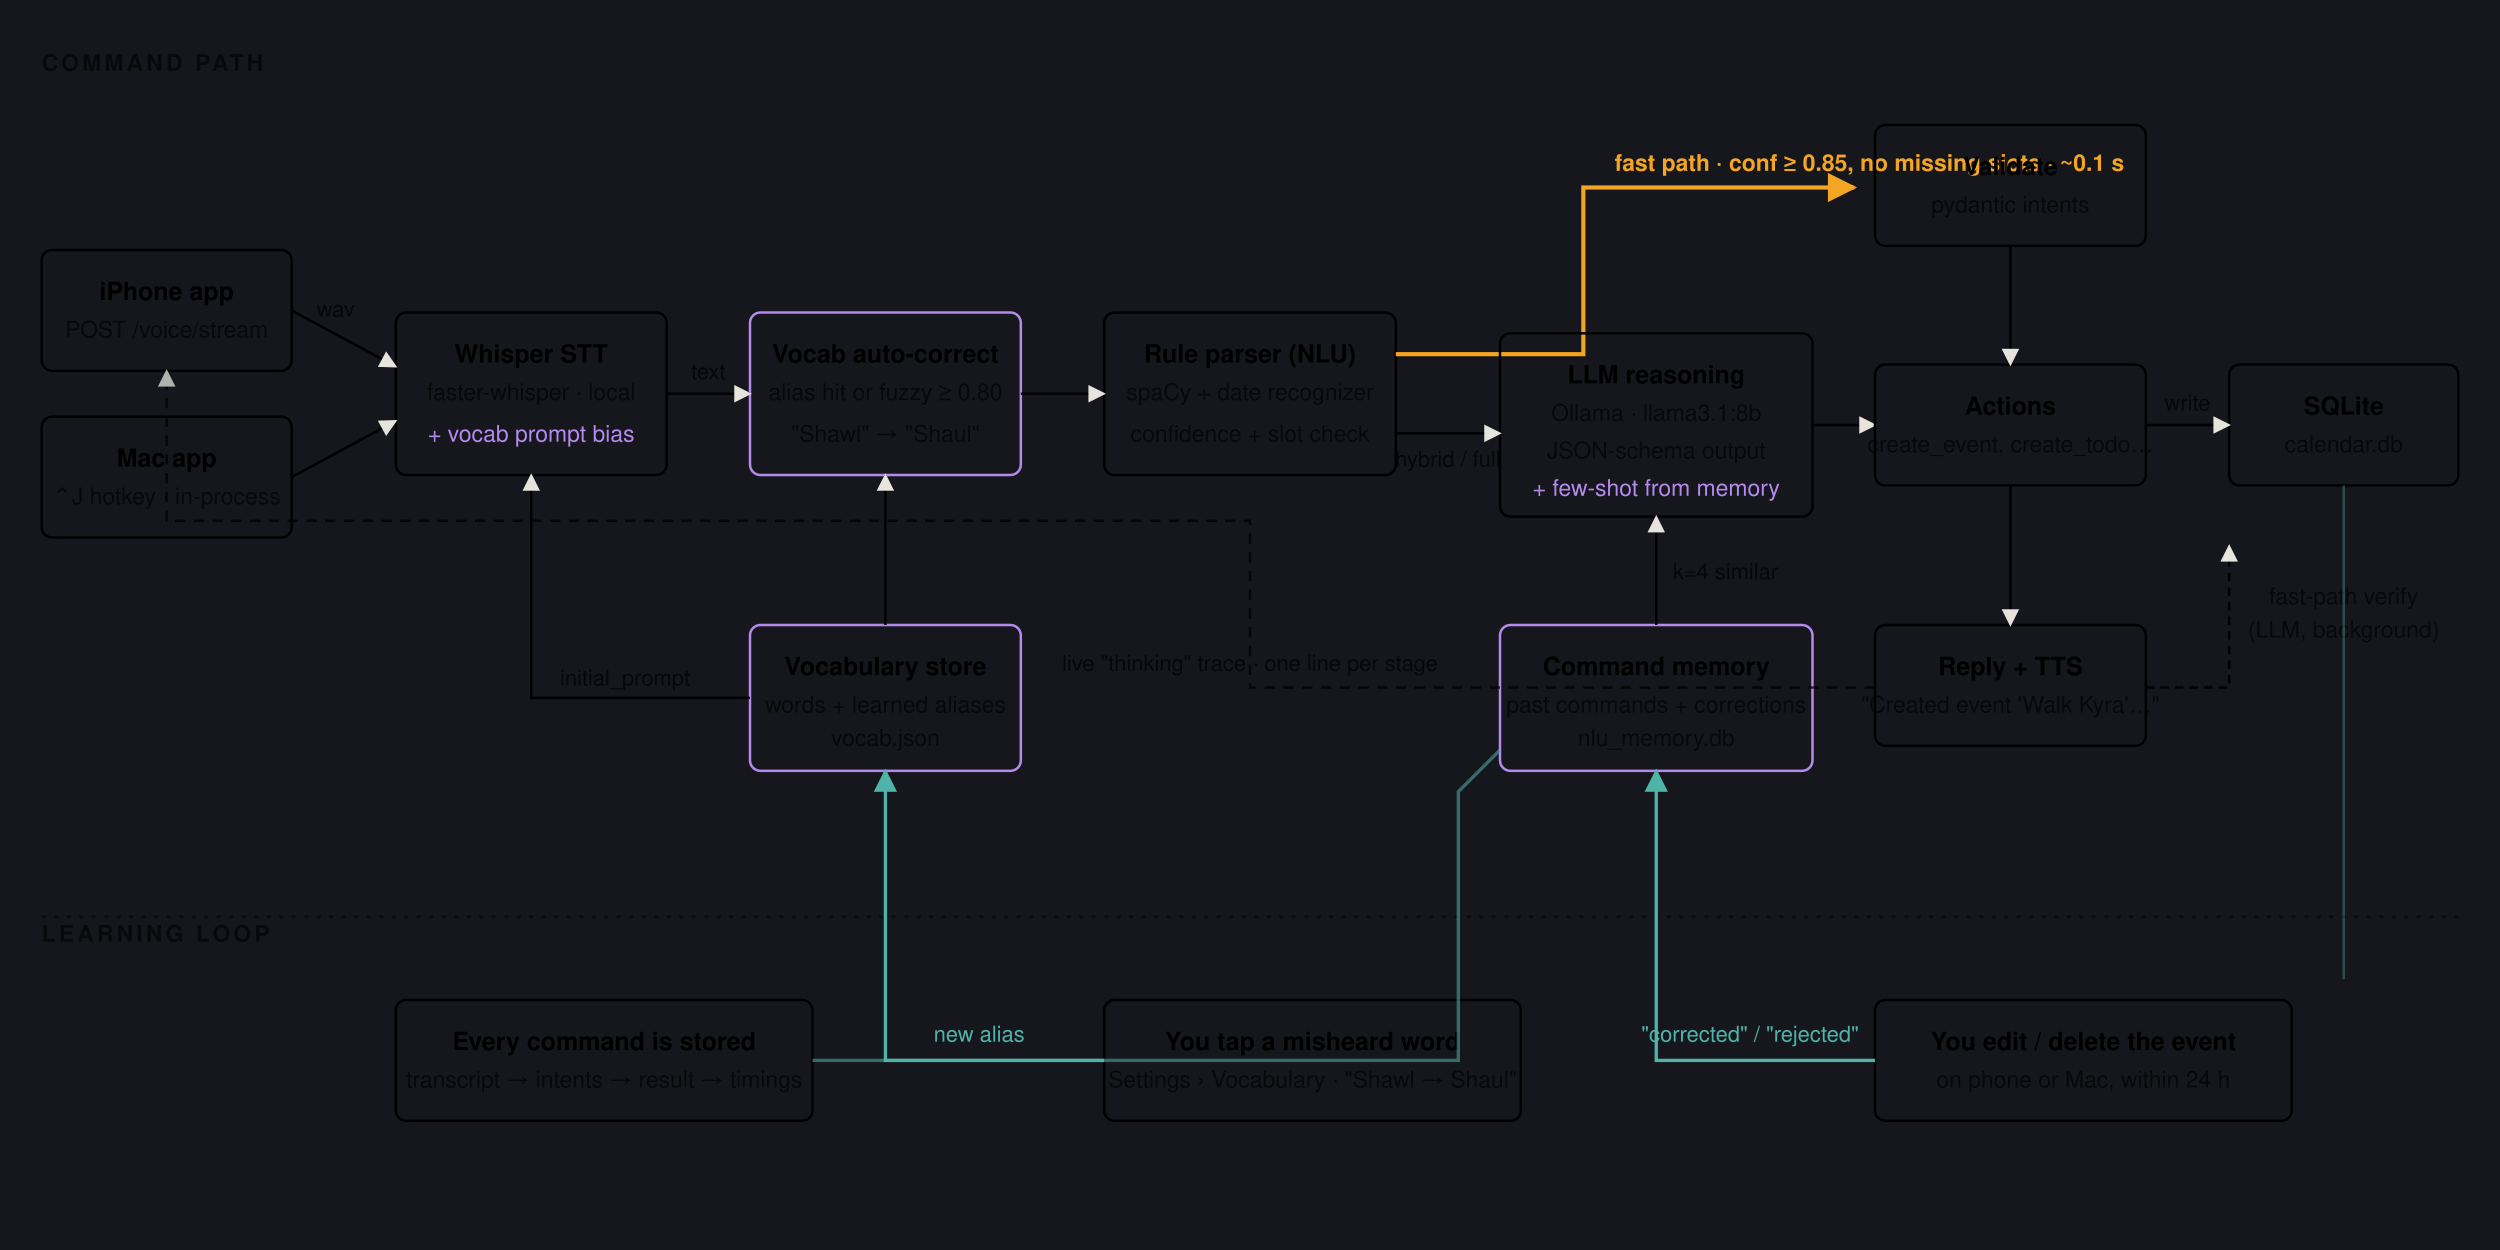
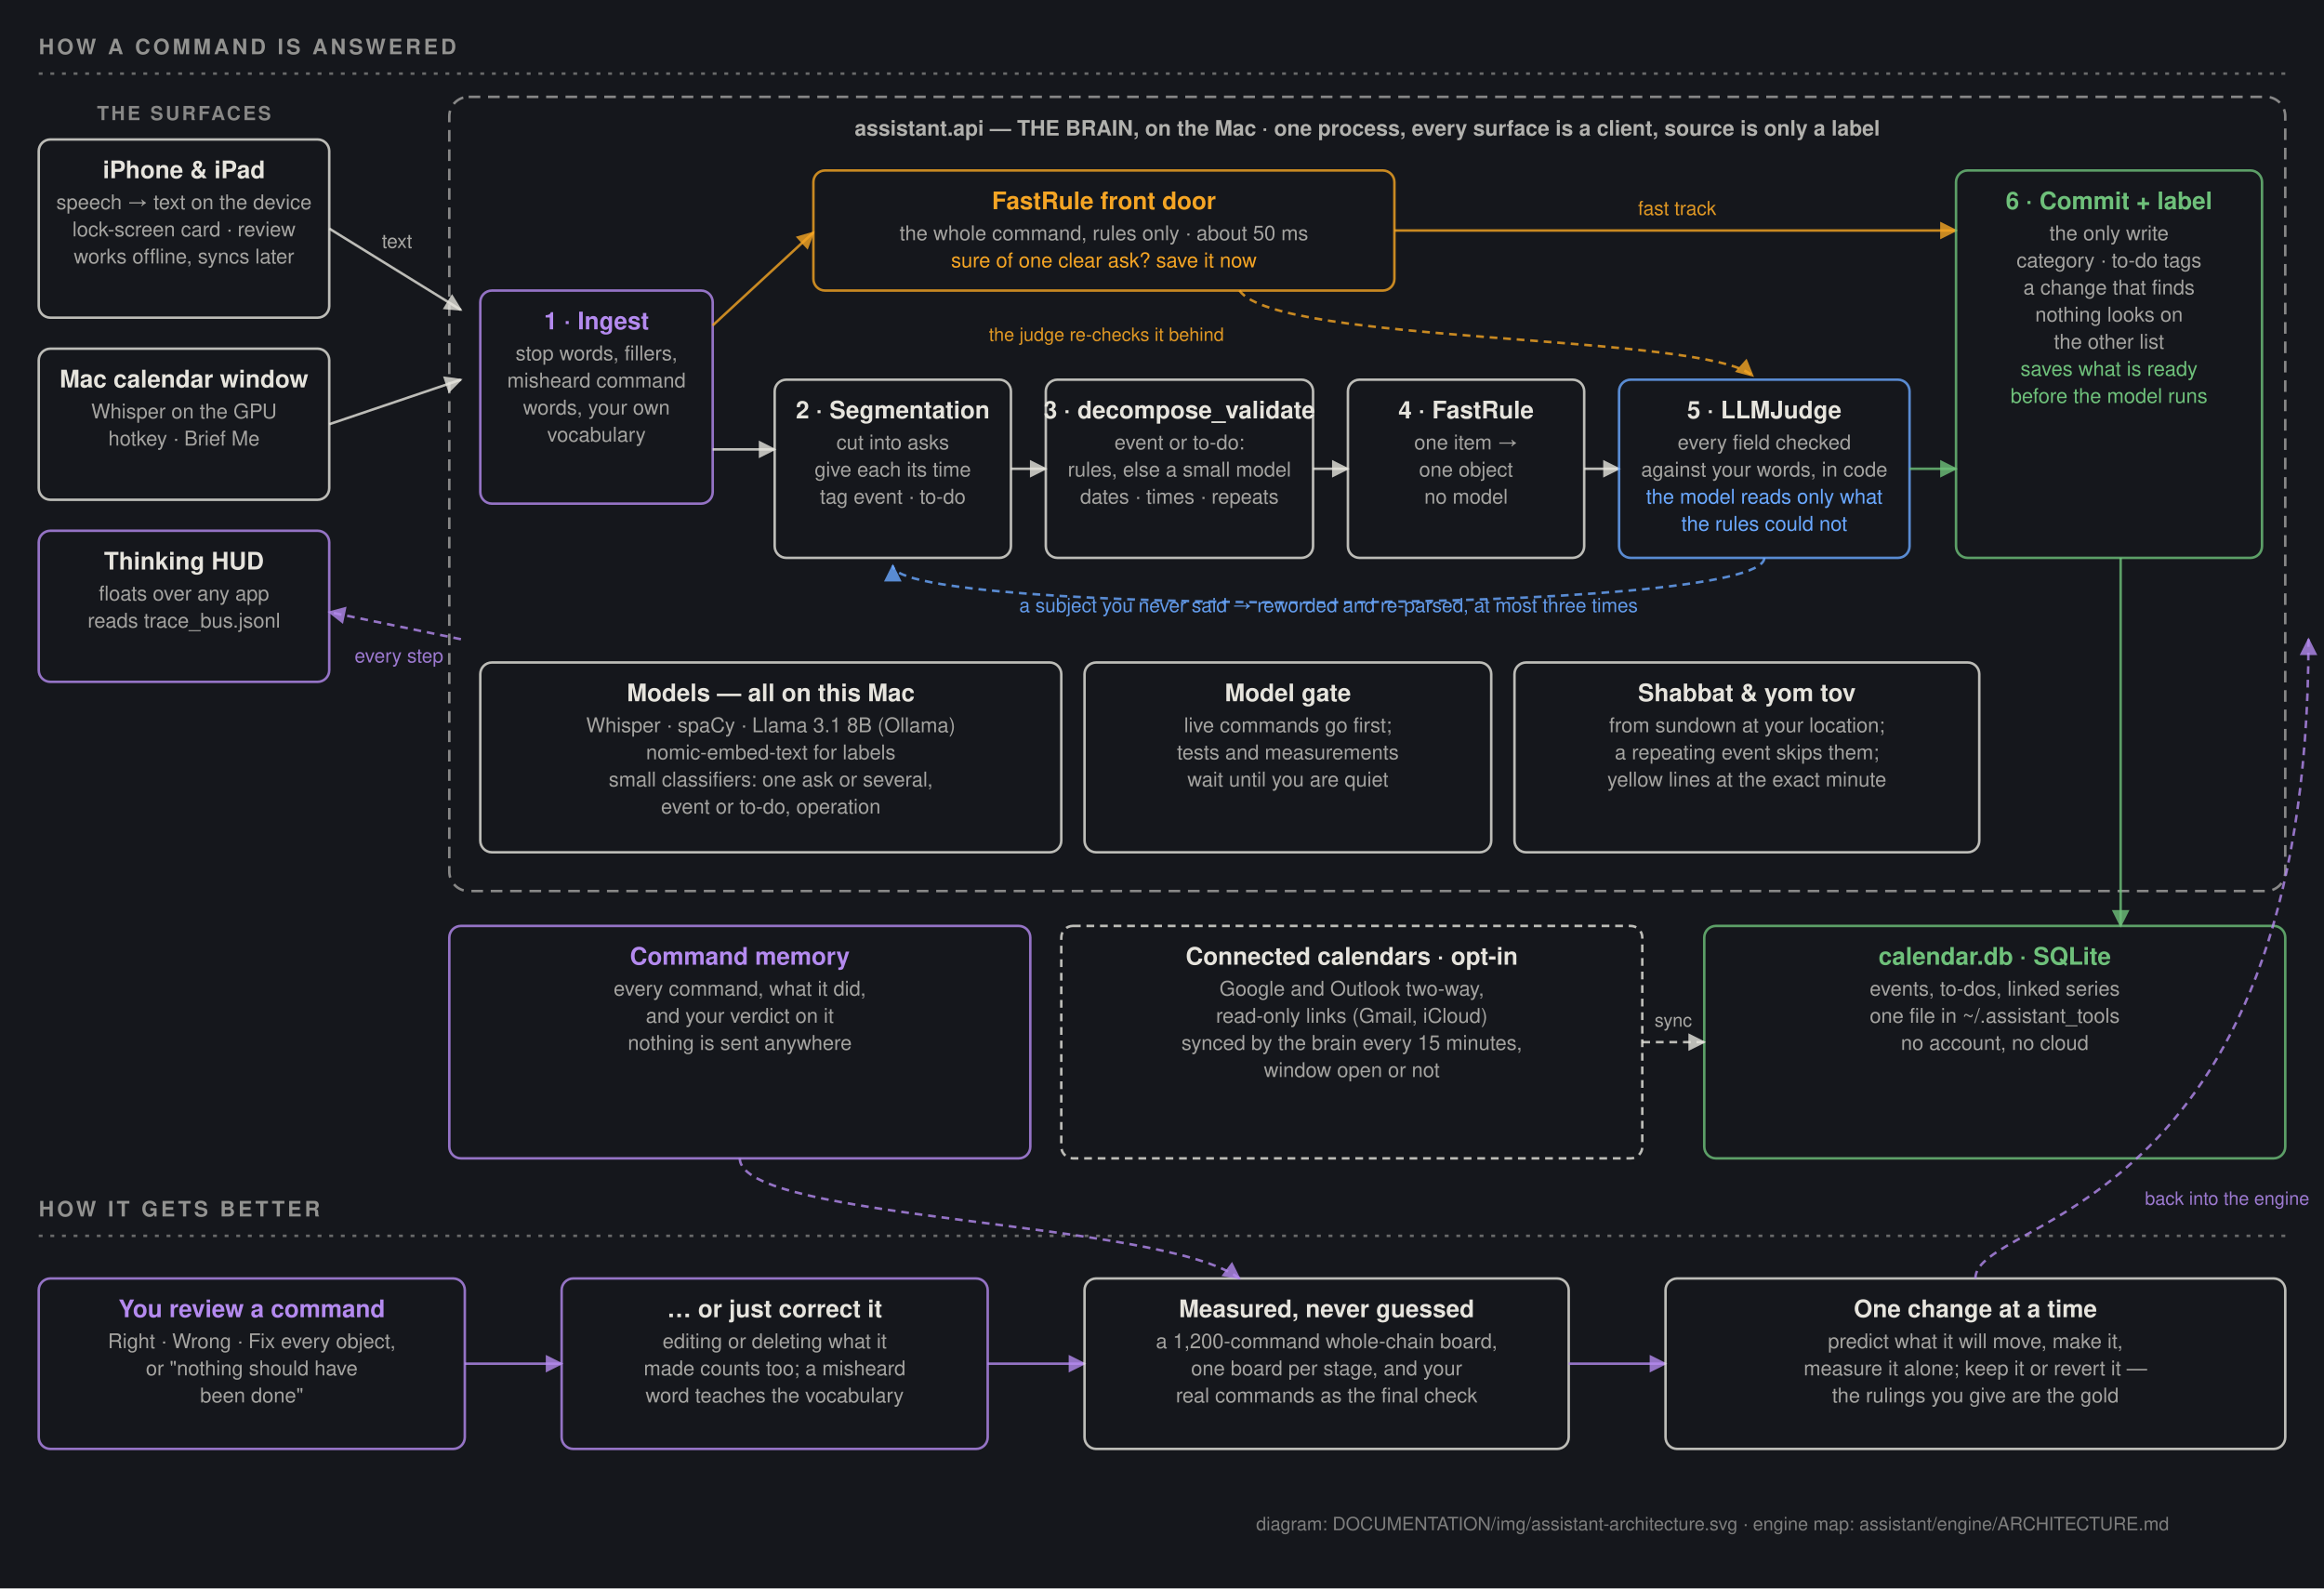
- <svg xmlns="http://www.w3.org/2000/svg" viewBox="0 0 1200 600" style="color:#e6e4dd;background:#15171c;font-family:IBM Plex Sans,Helvetica,Arial,sans-serif" role="img" aria-label="Flow of a voice command: phone or Mac audio goes to Whisper, is corrected by the personal vocabulary, tried by the rule parser, escalated to the local LLM with retrieved history when needed, validated, executed as actions against SQLite, and answered by TTS. Edits and word fixes feed back into memory and vocabulary.">
+ <svg xmlns="http://www.w3.org/2000/svg" viewBox="0 0 1200 820" style="color:#e6e4dd;background:#15171c;font-family:IBM Plex Sans,Helvetica,Arial,sans-serif" role="img" aria-label="How MACalendar answers a command. The iPhone and iPad turn speech into text on the device and the Mac uses Whisper; both send text to one brain on the Mac, the API server. Ingest repairs the words. A rules-only front door saves a clear single ask at once, and the judge re-checks it behind. Everything else goes down the deep track: segmentation cuts it into asks, decompose-validate settles event or to-do and resolves dates, times and repeats, FastRule builds one object per item with no model, and the judge checks every field against your words in code, using the language model only to read what the rules could not, and rewording a failed ask at most three times. Commit is the only write: it labels, looks on the other list when a change finds nothing, and saves what is ready before the model runs. All models run on the Mac behind a gate that serves live commands first; Shabbat and yom tov are computed from sundown at your location. Data lives in one SQLite file and a command memory; Google and Outlook calendars are an opt-in two-way sync. Below, how it improves: your reviews and corrections become gold, every change is measured alone on boards and your real commands, and kept or reverted.">
  <defs>
    <marker id="ar" viewBox="0 0 10 10" refX="9" refY="5" markerWidth="7" markerHeight="7" orient="auto-start-reverse">
-       <path d="M0 0 L10 5 L0 10 z" fill="currentColor" />
-     </marker>
-     <marker id="ar-acc" viewBox="0 0 10 10" refX="9" refY="5" markerWidth="7" markerHeight="7" orient="auto-start-reverse">
-       <path d="M0 0 L10 5 L0 10 z" fill="#f5a524" />
-     </marker>
-     <marker id="ar-learn" viewBox="0 0 10 10" refX="9" refY="5" markerWidth="7" markerHeight="7" orient="auto-start-reverse">
-       <path d="M0 0 L10 5 L0 10 z" fill="#4fb3a9" />
+       <path d="M 0 0 L 10 5 L 0 10 z" fill="context-stroke" />
    </marker>
  </defs>
-   <rect width="1200" height="600" fill="#15171c" />
-   <g fill="none" stroke="currentColor" stroke-width="1.2" font-size="12" color="currentColor">
-     <text x="20" y="34" fill="currentColor" font-size="11" letter-spacing="1.5" font-weight="600" stroke="none" opacity=".6">COMMAND PATH</text>
-     <text x="20" y="452" fill="currentColor" font-size="11" letter-spacing="1.5" font-weight="600" stroke="none" opacity=".6">LEARNING LOOP</text>
-     <line x1="20" y1="440" x2="1180" y2="440" stroke-dasharray="2 4" opacity=".5" />
-     <rect x="20" y="120" width="120" height="58" rx="5" />
-     <text x="80" y="144" text-anchor="middle" fill="currentColor" stroke="none" font-weight="600">iPhone app</text>
-     <text x="80" y="162" text-anchor="middle" fill="currentColor" stroke="none" opacity=".65" font-size="11">POST /voice/stream</text>
-     <rect x="20" y="200" width="120" height="58" rx="5" />
-     <text x="80" y="224" text-anchor="middle" fill="currentColor" stroke="none" font-weight="600">Mac app</text>
-     <text x="80" y="242" text-anchor="middle" fill="currentColor" stroke="none" opacity=".65" font-size="11">⌃J hotkey · in-process</text>
-     <rect x="190" y="150" width="130" height="78" rx="5" />
-     <text x="255" y="174" text-anchor="middle" fill="currentColor" stroke="none" font-weight="600">Whisper STT</text>
-     <text x="255" y="192" text-anchor="middle" fill="currentColor" stroke="none" opacity=".65" font-size="11">faster-whisper · local</text>
-     <text x="255" y="212" text-anchor="middle" fill="#b48aef" stroke="none" font-size="11">+ vocab prompt bias</text>
-     <line x1="140" y1="149" x2="190" y2="176" marker-end="url(#ar)" />
-     <text x="152" y="152" fill="currentColor" stroke="none" font-size="10.5" opacity=".7">wav</text>
-     <line x1="140" y1="229" x2="190" y2="202" marker-end="url(#ar)" />
-     <rect x="360" y="150" width="130" height="78" rx="5" stroke="#b48aef" />
-     <text x="425" y="174" text-anchor="middle" fill="currentColor" stroke="none" font-weight="600">Vocab auto-correct</text>
-     <text x="425" y="192" text-anchor="middle" fill="currentColor" stroke="none" opacity=".65" font-size="11">alias hit or fuzzy ≥ 0.80</text>
-     <text x="425" y="212" text-anchor="middle" fill="currentColor" stroke="none" opacity=".65" font-size="11">"Shawl" → "Shaul"</text>
-     <line x1="320" y1="189" x2="360" y2="189" marker-end="url(#ar)" />
-     <text x="340" y="182" text-anchor="middle" fill="currentColor" stroke="none" font-size="10.5" opacity=".7">text</text>
-     <rect x="530" y="150" width="140" height="78" rx="5" />
-     <text x="600" y="174" text-anchor="middle" fill="currentColor" stroke="none" font-weight="600">Rule parser (NLU)</text>
-     <text x="600" y="192" text-anchor="middle" fill="currentColor" stroke="none" opacity=".65" font-size="11">spaCy + date recognizer</text>
-     <text x="600" y="212" text-anchor="middle" fill="currentColor" stroke="none" opacity=".65" font-size="11">confidence + slot check</text>
-     <line x1="490" y1="189" x2="530" y2="189" marker-end="url(#ar)" />
-     <path d="M670 170 L 760 170 L 760 90 L 890 90" stroke="#f5a524" stroke-width="2" marker-end="url(#ar-acc)" />
-     <text x="775" y="82" fill="#f5a524" stroke="none" font-size="11" font-weight="600">fast path · conf ≥ 0.85, no missing slots · ~0.1 s</text>
-     <rect x="720" y="160" width="150" height="88" rx="5" />
-     <text x="795" y="184" text-anchor="middle" fill="currentColor" stroke="none" font-weight="600">LLM reasoning</text>
-     <text x="795" y="202" text-anchor="middle" fill="currentColor" stroke="none" opacity=".65" font-size="11">Ollama · llama3.1:8b</text>
-     <text x="795" y="220" text-anchor="middle" fill="currentColor" stroke="none" opacity=".65" font-size="11">JSON-schema output</text>
-     <text x="795" y="238" text-anchor="middle" fill="#b48aef" stroke="none" font-size="11">+ few-shot from memory</text>
-     <line x1="670" y1="208" x2="720" y2="208" marker-end="url(#ar)" />
-     <text x="695" y="224" text-anchor="middle" fill="currentColor" stroke="none" font-size="10.5" opacity=".7">hybrid / full</text>
-     <rect x="720" y="300" width="150" height="70" rx="5" stroke="#b48aef" />
-     <text x="795" y="324" text-anchor="middle" fill="currentColor" stroke="none" font-weight="600">Command memory</text>
-     <text x="795" y="342" text-anchor="middle" fill="currentColor" stroke="none" opacity=".65" font-size="11">past commands + corrections</text>
-     <text x="795" y="358" text-anchor="middle" fill="currentColor" stroke="none" opacity=".65" font-size="11">nlu_memory.db</text>
-     <line x1="795" y1="300" x2="795" y2="248" marker-end="url(#ar)" />
-     <text x="803" y="278" fill="currentColor" stroke="none" font-size="10.5" opacity=".7">k=4 similar</text>
-     <rect x="360" y="300" width="130" height="70" rx="5" stroke="#b48aef" />
-     <text x="425" y="324" text-anchor="middle" fill="currentColor" stroke="none" font-weight="600">Vocabulary store</text>
-     <text x="425" y="342" text-anchor="middle" fill="currentColor" stroke="none" opacity=".65" font-size="11">words + learned aliases</text>
-     <text x="425" y="358" text-anchor="middle" fill="currentColor" stroke="none" opacity=".65" font-size="11">vocab.json</text>
-     <line x1="425" y1="300" x2="425" y2="228" marker-end="url(#ar)" />
-     <path d="M360 335 L 255 335 L 255 228" marker-end="url(#ar)" />
-     <text x="300" y="329" text-anchor="middle" fill="currentColor" stroke="none" font-size="10.5" opacity=".7">initial_prompt</text>
-     <rect x="900" y="60" width="130" height="58" rx="5" />
-     <text x="965" y="84" text-anchor="middle" fill="currentColor" stroke="none" font-weight="600">Validate</text>
-     <text x="965" y="102" text-anchor="middle" fill="currentColor" stroke="none" opacity=".65" font-size="11">pydantic intents</text>
-     <line x1="870" y1="204" x2="900" y2="204" marker-end="url(#ar)" />
-     <rect x="900" y="175" width="130" height="58" rx="5" />
-     <text x="965" y="199" text-anchor="middle" fill="currentColor" stroke="none" font-weight="600">Actions</text>
-     <text x="965" y="217" text-anchor="middle" fill="currentColor" stroke="none" opacity=".65" font-size="11">create_event, create_todo…</text>
-     <line x1="965" y1="118" x2="965" y2="175" marker-end="url(#ar)" />
-     <rect x="1070" y="175" width="110" height="58" rx="5" />
-     <text x="1125" y="199" text-anchor="middle" fill="currentColor" stroke="none" font-weight="600">SQLite</text>
-     <text x="1125" y="217" text-anchor="middle" fill="currentColor" stroke="none" opacity=".65" font-size="11">calendar.db</text>
-     <line x1="1030" y1="204" x2="1070" y2="204" marker-end="url(#ar)" />
-     <text x="1050" y="197" text-anchor="middle" fill="currentColor" stroke="none" font-size="10.5" opacity=".7">write</text>
-     <rect x="900" y="300" width="130" height="58" rx="5" />
-     <text x="965" y="324" text-anchor="middle" fill="currentColor" stroke="none" font-weight="600">Reply + TTS</text>
-     <text x="965" y="342" text-anchor="middle" fill="currentColor" stroke="none" opacity=".65" font-size="11">"Created event 'Walk Kyra'…"</text>
-     <line x1="965" y1="233" x2="965" y2="300" marker-end="url(#ar)" />
-     <path d="M1030 330 L 1070 330 L 1070 262" stroke-dasharray="4 3" marker-end="url(#ar)" />
-     <rect x="1070" y="262" width="0" height="0" />
-     <text x="1125" y="290" text-anchor="middle" fill="currentColor" stroke="none" opacity=".65" font-size="11">fast-path verify</text>
-     <text x="1125" y="306" text-anchor="middle" fill="currentColor" stroke="none" opacity=".65" font-size="11">(LLM, background)</text>
-     <path d="M900 330 L 600 330 L 600 250 L 80 250 L 80 178" stroke-dasharray="5 4" opacity=".75" marker-end="url(#ar)" />
-     <text x="600" y="322" text-anchor="middle" fill="currentColor" stroke="none" font-size="10.5" opacity=".7">live "thinking" trace · one line per stage</text>
-     <rect x="900" y="480" width="200" height="58" rx="5" />
-     <text x="1000" y="504" text-anchor="middle" fill="currentColor" stroke="none" font-weight="600">You edit / delete the event</text>
-     <text x="1000" y="522" text-anchor="middle" fill="currentColor" stroke="none" opacity=".65" font-size="11">on phone or Mac, within 24 h</text>
-     <line x1="1125" y1="233" x2="1125" y2="470" stroke="#4fb3a9" opacity=".35" />
-     <path d="M900 509 L 795 509 L 795 370" stroke="#4fb3a9" stroke-width="1.6" marker-end="url(#ar-learn)" />
-     <text x="840" y="500" text-anchor="middle" fill="#4fb3a9" stroke="none" font-size="10.5">"corrected" / "rejected"</text>
-     <rect x="530" y="480" width="200" height="58" rx="5" />
-     <text x="630" y="504" text-anchor="middle" fill="currentColor" stroke="none" font-weight="600">You tap a misheard word</text>
-     <text x="630" y="522" text-anchor="middle" fill="currentColor" stroke="none" opacity=".65" font-size="11">Settings › Vocabulary · "Shawl → Shaul"</text>
-     <path d="M530 509 L 425 509 L 425 370" stroke="#4fb3a9" stroke-width="1.6" marker-end="url(#ar-learn)" />
-     <text x="470" y="500" text-anchor="middle" fill="#4fb3a9" stroke="none" font-size="10.5">new alias</text>
-     <rect x="190" y="480" width="200" height="58" rx="5" />
-     <text x="290" y="504" text-anchor="middle" fill="currentColor" stroke="none" font-weight="600">Every command is stored</text>
-     <text x="290" y="522" text-anchor="middle" fill="currentColor" stroke="none" opacity=".65" font-size="11">transcript → intents → result → timings</text>
-     <path d="M390 509 L 700 509 L 700 380 L 720 360" stroke="#4fb3a9" stroke-width="1.6" opacity=".55" />
-     <path d="M720 360 L 720 360" stroke="#4fb3a9" />
+   <rect width="1200" height="820" fill="#15171c" />
+   <g fill="none" stroke="currentColor" stroke-width="1.3" stroke-opacity=".8">
+     <text x="20" y="28" text-anchor="start" fill="currentColor" stroke="none" opacity=".6" font-size="11" font-weight="600" letter-spacing="1.5">HOW A COMMAND IS ANSWERED</text>
+     <line x1="20" y1="38" x2="1180" y2="38" stroke-dasharray="2 4" opacity=".5" />
+     <text x="20" y="628" text-anchor="start" fill="currentColor" stroke="none" opacity=".6" font-size="11" font-weight="600" letter-spacing="1.5">HOW IT GETS BETTER</text>
+     <line x1="20" y1="638" x2="1180" y2="638" stroke-dasharray="2 4" opacity=".5" />
+     <text x="95" y="62" text-anchor="middle" fill="currentColor" stroke="none" opacity=".55" font-size="10" font-weight="600" letter-spacing="1.2">THE SURFACES</text>
+     <rect x="20" y="72" width="150" height="92" rx="6" />
+     <text x="95.0" y="92" text-anchor="middle" fill="currentColor" stroke="none" font-weight="600" font-size="12.5">iPhone &amp; iPad</text>
+     <text x="95.0" y="108" text-anchor="middle" fill="currentColor" stroke="none" opacity=".68" font-size="10.5">speech → text on the device</text>
+     <text x="95.0" y="122" text-anchor="middle" fill="currentColor" stroke="none" opacity=".68" font-size="10.5">lock-screen card · review</text>
+     <text x="95.0" y="136" text-anchor="middle" fill="currentColor" stroke="none" opacity=".68" font-size="10.5">works offline, syncs later</text>
+     <rect x="20" y="180" width="150" height="78" rx="6" />
+     <text x="95.0" y="200" text-anchor="middle" fill="currentColor" stroke="none" font-weight="600" font-size="12.5">Mac calendar window</text>
+     <text x="95.0" y="216" text-anchor="middle" fill="currentColor" stroke="none" opacity=".68" font-size="10.5">Whisper on the GPU</text>
+     <text x="95.0" y="230" text-anchor="middle" fill="currentColor" stroke="none" opacity=".68" font-size="10.5">hotkey · Brief Me</text>
+     <rect x="20" y="274" width="150" height="78" rx="6" stroke="#b48aef" />
+     <text x="95.0" y="294" text-anchor="middle" fill="currentColor" stroke="none" font-weight="600" font-size="12.5">Thinking HUD</text>
+     <text x="95.0" y="310" text-anchor="middle" fill="currentColor" stroke="none" opacity=".68" font-size="10.5">floats over any app</text>
+     <text x="95.0" y="324" text-anchor="middle" fill="currentColor" stroke="none" opacity=".68" font-size="10.5">reads trace_bus.jsonl</text>
+     <line x1="170" y1="118" x2="238" y2="160" marker-end="url(#ar)" />
+     <text x="205" y="128" text-anchor="middle" fill="currentColor" stroke="none" opacity=".7" font-size="10" font-weight="400" letter-spacing="0">text</text>
+     <line x1="170" y1="219" x2="238" y2="196" marker-end="url(#ar)" />
+     <path d="M 238 330 L 170 316" fill="none" stroke="#b48aef" stroke-dasharray="4 3" marker-end="url(#ar)" />
+     <text x="206" y="342" text-anchor="middle" fill="#b48aef" stroke="none" opacity=".85" font-size="10" font-weight="400" letter-spacing="0">every step</text>
+     <rect x="232" y="50" width="948" height="410" rx="10" stroke-opacity=".55" stroke-dasharray="6 4" />
+     <text x="706" y="70" text-anchor="middle" fill="currentColor" stroke="none" opacity=".75" font-size="11" font-weight="600" letter-spacing="0">assistant.api — THE BRAIN, on the Mac · one process, every surface is a client, source is only a label</text>
+     <rect x="248" y="150" width="120" height="110" rx="6" stroke="#b48aef" />
+     <text x="308.0" y="170" text-anchor="middle" fill="#b48aef" stroke="none" font-weight="600" font-size="12.5">1 · Ingest</text>
+     <text x="308.0" y="186" text-anchor="middle" fill="currentColor" stroke="none" opacity=".68" font-size="10.5">stop words, fillers,</text>
+     <text x="308.0" y="200" text-anchor="middle" fill="currentColor" stroke="none" opacity=".68" font-size="10.5">misheard command</text>
+     <text x="308.0" y="214" text-anchor="middle" fill="currentColor" stroke="none" opacity=".68" font-size="10.5">words, your own</text>
+     <text x="308.0" y="228" text-anchor="middle" fill="currentColor" stroke="none" opacity=".68" font-size="10.5">vocabulary</text>
+     <line x1="368" y1="168" x2="420" y2="120" stroke="#f5a524" marker-end="url(#ar)" />
+     <rect x="420" y="88" width="300" height="62" rx="6" stroke="#f5a524" />
+     <text x="570.0" y="108" text-anchor="middle" fill="#f5a524" stroke="none" font-weight="600" font-size="12.5">FastRule front door</text>
+     <text x="570.0" y="124" text-anchor="middle" fill="currentColor" stroke="none" opacity=".68" font-size="10.5">the whole command, rules only · about 50 ms</text>
+     <text x="570.0" y="138" text-anchor="middle" fill="#f5a524" stroke="none" font-size="10.5">sure of one clear ask? save it now</text>
+     <line x1="720" y1="119" x2="1010" y2="119" stroke="#f5a524" marker-end="url(#ar)" />
+     <text x="866" y="111" text-anchor="middle" fill="#f5a524" stroke="none" opacity=".9" font-size="10" font-weight="400" letter-spacing="0">fast track</text>
+     <path d="M 640 150 C 660 178, 880 172, 905 194" fill="none" stroke="#f5a524" stroke-dasharray="4 3" marker-end="url(#ar)" />
+     <text x="632" y="176" text-anchor="end" fill="#f5a524" stroke="none" opacity=".9" font-size="9.5" font-weight="400" letter-spacing="0">the judge re-checks it behind</text>
+     <line x1="368" y1="232" x2="400" y2="232" marker-end="url(#ar)" />
+     <rect x="400" y="196" width="122" height="92" rx="6" />
+     <text x="461.0" y="216" text-anchor="middle" fill="currentColor" stroke="none" font-weight="600" font-size="12.5">2 · Segmentation</text>
+     <text x="461.0" y="232" text-anchor="middle" fill="currentColor" stroke="none" opacity=".68" font-size="10.5">cut into asks</text>
+     <text x="461.0" y="246" text-anchor="middle" fill="currentColor" stroke="none" opacity=".68" font-size="10.5">give each its time</text>
+     <text x="461.0" y="260" text-anchor="middle" fill="currentColor" stroke="none" opacity=".68" font-size="10.5">tag event · to-do</text>
+     <line x1="522" y1="242" x2="540" y2="242" marker-end="url(#ar)" />
+     <rect x="540" y="196" width="138" height="92" rx="6" />
+     <text x="609.0" y="216" text-anchor="middle" fill="currentColor" stroke="none" font-weight="600" font-size="12.5">3 · decompose_validate</text>
+     <text x="609.0" y="232" text-anchor="middle" fill="currentColor" stroke="none" opacity=".68" font-size="10.5">event or to-do:</text>
+     <text x="609.0" y="246" text-anchor="middle" fill="currentColor" stroke="none" opacity=".68" font-size="10.5">rules, else a small model</text>
+     <text x="609.0" y="260" text-anchor="middle" fill="currentColor" stroke="none" opacity=".68" font-size="10.5">dates · times · repeats</text>
+     <line x1="678" y1="242" x2="696" y2="242" marker-end="url(#ar)" />
+     <rect x="696" y="196" width="122" height="92" rx="6" />
+     <text x="757.0" y="216" text-anchor="middle" fill="currentColor" stroke="none" font-weight="600" font-size="12.5">4 · FastRule</text>
+     <text x="757.0" y="232" text-anchor="middle" fill="currentColor" stroke="none" opacity=".68" font-size="10.5">one item →</text>
+     <text x="757.0" y="246" text-anchor="middle" fill="currentColor" stroke="none" opacity=".68" font-size="10.5">one object</text>
+     <text x="757.0" y="260" text-anchor="middle" fill="currentColor" stroke="none" opacity=".68" font-size="10.5">no model</text>
+     <line x1="818" y1="242" x2="836" y2="242" marker-end="url(#ar)" />
+     <rect x="836" y="196" width="150" height="92" rx="6" stroke="#6aa8ff" />
+     <text x="911.0" y="216" text-anchor="middle" fill="currentColor" stroke="none" font-weight="600" font-size="12.5">5 · LLMJudge</text>
+     <text x="911.0" y="232" text-anchor="middle" fill="currentColor" stroke="none" opacity=".68" font-size="10.5">every field checked</text>
+     <text x="911.0" y="246" text-anchor="middle" fill="currentColor" stroke="none" opacity=".68" font-size="10.5">against your words, in code</text>
+     <text x="911.0" y="260" text-anchor="middle" fill="#6aa8ff" stroke="none" font-size="10.5">the model reads only what</text>
+     <text x="911.0" y="274" text-anchor="middle" fill="#6aa8ff" stroke="none" font-size="10.5">the rules could not</text>
+     <line x1="986" y1="242" x2="1010" y2="242" stroke="#6ec07a" marker-end="url(#ar)" />
+     <rect x="1010" y="88" width="158" height="200" rx="6" stroke="#6ec07a" />
+     <text x="1089.0" y="108" text-anchor="middle" fill="#6ec07a" stroke="none" font-weight="600" font-size="12.5">6 · Commit + label</text>
+     <text x="1089.0" y="124" text-anchor="middle" fill="currentColor" stroke="none" opacity=".68" font-size="10.5">the only write</text>
+     <text x="1089.0" y="138" text-anchor="middle" fill="currentColor" stroke="none" opacity=".68" font-size="10.5">category · to-do tags</text>
+     <text x="1089.0" y="152" text-anchor="middle" fill="currentColor" stroke="none" opacity=".68" font-size="10.5">a change that finds</text>
+     <text x="1089.0" y="166" text-anchor="middle" fill="currentColor" stroke="none" opacity=".68" font-size="10.5">nothing looks on</text>
+     <text x="1089.0" y="180" text-anchor="middle" fill="currentColor" stroke="none" opacity=".68" font-size="10.5">the other list</text>
+     <text x="1089.0" y="194" text-anchor="middle" fill="#6ec07a" stroke="none" font-size="10.5">saves what is ready</text>
+     <text x="1089.0" y="208" text-anchor="middle" fill="#6ec07a" stroke="none" font-size="10.5">before the model runs</text>
+     <path d="M 911 288 C 911 318, 461 318, 461 292" fill="none" stroke="#6aa8ff" stroke-dasharray="4 3" marker-end="url(#ar)" />
+     <text x="686" y="316" text-anchor="middle" fill="#6aa8ff" stroke="none" opacity=".9" font-size="10" font-weight="400" letter-spacing="0">a subject you never said → reworded and re-parsed, at most three times</text>
+     <rect x="248" y="342" width="300" height="98" rx="6" />
+     <text x="398.0" y="362" text-anchor="middle" fill="currentColor" stroke="none" font-weight="600" font-size="12.5">Models — all on this Mac</text>
+     <text x="398.0" y="378" text-anchor="middle" fill="currentColor" stroke="none" opacity=".68" font-size="10.5">Whisper · spaCy · Llama 3.1 8B (Ollama)</text>
+     <text x="398.0" y="392" text-anchor="middle" fill="currentColor" stroke="none" opacity=".68" font-size="10.5">nomic-embed-text for labels</text>
+     <text x="398.0" y="406" text-anchor="middle" fill="currentColor" stroke="none" opacity=".68" font-size="10.5">small classifiers: one ask or several,</text>
+     <text x="398.0" y="420" text-anchor="middle" fill="currentColor" stroke="none" opacity=".68" font-size="10.5">event or to-do, operation</text>
+     <rect x="560" y="342" width="210" height="98" rx="6" />
+     <text x="665.0" y="362" text-anchor="middle" fill="currentColor" stroke="none" font-weight="600" font-size="12.5">Model gate</text>
+     <text x="665.0" y="378" text-anchor="middle" fill="currentColor" stroke="none" opacity=".68" font-size="10.5">live commands go first;</text>
+     <text x="665.0" y="392" text-anchor="middle" fill="currentColor" stroke="none" opacity=".68" font-size="10.5">tests and measurements</text>
+     <text x="665.0" y="406" text-anchor="middle" fill="currentColor" stroke="none" opacity=".68" font-size="10.5">wait until you are quiet</text>
+     <rect x="782" y="342" width="240" height="98" rx="6" />
+     <text x="902.0" y="362" text-anchor="middle" fill="currentColor" stroke="none" font-weight="600" font-size="12.5">Shabbat &amp; yom tov</text>
+     <text x="902.0" y="378" text-anchor="middle" fill="currentColor" stroke="none" opacity=".68" font-size="10.5">from sundown at your location;</text>
+     <text x="902.0" y="392" text-anchor="middle" fill="currentColor" stroke="none" opacity=".68" font-size="10.5">a repeating event skips them;</text>
+     <text x="902.0" y="406" text-anchor="middle" fill="currentColor" stroke="none" opacity=".68" font-size="10.5">yellow lines at the exact minute</text>
+     <rect x="232" y="478" width="300" height="120" rx="6" stroke="#b48aef" />
+     <text x="382.0" y="498" text-anchor="middle" fill="#b48aef" stroke="none" font-weight="600" font-size="12.5">Command memory</text>
+     <text x="382.0" y="514" text-anchor="middle" fill="currentColor" stroke="none" opacity=".68" font-size="10.5">every command, what it did,</text>
+     <text x="382.0" y="528" text-anchor="middle" fill="currentColor" stroke="none" opacity=".68" font-size="10.5">and your verdict on it</text>
+     <text x="382.0" y="542" text-anchor="middle" fill="currentColor" stroke="none" opacity=".68" font-size="10.5">nothing is sent anywhere</text>
+     <rect x="548" y="478" width="300" height="120" rx="6" stroke-dasharray="4 3" />
+     <text x="698.0" y="498" text-anchor="middle" fill="currentColor" stroke="none" font-weight="600" font-size="12.5">Connected calendars · opt-in</text>
+     <text x="698.0" y="514" text-anchor="middle" fill="currentColor" stroke="none" opacity=".68" font-size="10.5">Google and Outlook two-way,</text>
+     <text x="698.0" y="528" text-anchor="middle" fill="currentColor" stroke="none" opacity=".68" font-size="10.5">read-only links (Gmail, iCloud)</text>
+     <text x="698.0" y="542" text-anchor="middle" fill="currentColor" stroke="none" opacity=".68" font-size="10.5">synced by the brain every 15 minutes,</text>
+     <text x="698.0" y="556" text-anchor="middle" fill="currentColor" stroke="none" opacity=".68" font-size="10.5">window open or not</text>
+     <rect x="880" y="478" width="300" height="120" rx="6" stroke="#6ec07a" />
+     <text x="1030.0" y="498" text-anchor="middle" fill="#6ec07a" stroke="none" font-weight="600" font-size="12.5">calendar.db · SQLite</text>
+     <text x="1030.0" y="514" text-anchor="middle" fill="currentColor" stroke="none" opacity=".68" font-size="10.5">events, to-dos, linked series</text>
+     <text x="1030.0" y="528" text-anchor="middle" fill="currentColor" stroke="none" opacity=".68" font-size="10.5">one file in ~/.assistant_tools</text>
+     <text x="1030.0" y="542" text-anchor="middle" fill="currentColor" stroke="none" opacity=".68" font-size="10.5">no account, no cloud</text>
+     <line x1="1095" y1="288" x2="1095" y2="478" stroke="#6ec07a" marker-end="url(#ar)" />
+     <line x1="848" y1="538" x2="880" y2="538" stroke-dasharray="4 3" marker-end="url(#ar)" />
+     <text x="864" y="530" text-anchor="middle" fill="currentColor" stroke="none" opacity=".7" font-size="9.5" font-weight="400" letter-spacing="0">sync</text>
+     <rect x="20" y="660" width="220" height="88" rx="6" stroke="#b48aef" />
+     <text x="130.0" y="680" text-anchor="middle" fill="#b48aef" stroke="none" font-weight="600" font-size="12.5">You review a command</text>
+     <text x="130.0" y="696" text-anchor="middle" fill="currentColor" stroke="none" opacity=".68" font-size="10.5">Right · Wrong · Fix every object,</text>
+     <text x="130.0" y="710" text-anchor="middle" fill="currentColor" stroke="none" opacity=".68" font-size="10.5">or "nothing should have</text>
+     <text x="130.0" y="724" text-anchor="middle" fill="currentColor" stroke="none" opacity=".68" font-size="10.5">been done"</text>
+     <line x1="240" y1="704" x2="290" y2="704" stroke="#b48aef" marker-end="url(#ar)" />
+     <rect x="290" y="660" width="220" height="88" rx="6" stroke="#b48aef" />
+     <text x="400.0" y="680" text-anchor="middle" fill="currentColor" stroke="none" font-weight="600" font-size="12.5">… or just correct it</text>
+     <text x="400.0" y="696" text-anchor="middle" fill="currentColor" stroke="none" opacity=".68" font-size="10.5">editing or deleting what it</text>
+     <text x="400.0" y="710" text-anchor="middle" fill="currentColor" stroke="none" opacity=".68" font-size="10.5">made counts too; a misheard</text>
+     <text x="400.0" y="724" text-anchor="middle" fill="currentColor" stroke="none" opacity=".68" font-size="10.5">word teaches the vocabulary</text>
+     <line x1="510" y1="704" x2="560" y2="704" stroke="#b48aef" marker-end="url(#ar)" />
+     <rect x="560" y="660" width="250" height="88" rx="6" />
+     <text x="685.0" y="680" text-anchor="middle" fill="currentColor" stroke="none" font-weight="600" font-size="12.5">Measured, never guessed</text>
+     <text x="685.0" y="696" text-anchor="middle" fill="currentColor" stroke="none" opacity=".68" font-size="10.5">a 1,200-command whole-chain board,</text>
+     <text x="685.0" y="710" text-anchor="middle" fill="currentColor" stroke="none" opacity=".68" font-size="10.5">one board per stage, and your</text>
+     <text x="685.0" y="724" text-anchor="middle" fill="currentColor" stroke="none" opacity=".68" font-size="10.5">real commands as the final check</text>
+     <line x1="810" y1="704" x2="860" y2="704" stroke="#b48aef" marker-end="url(#ar)" />
+     <rect x="860" y="660" width="320" height="88" rx="6" />
+     <text x="1020.0" y="680" text-anchor="middle" fill="currentColor" stroke="none" font-weight="600" font-size="12.5">One change at a time</text>
+     <text x="1020.0" y="696" text-anchor="middle" fill="currentColor" stroke="none" opacity=".68" font-size="10.5">predict what it will move, make it,</text>
+     <text x="1020.0" y="710" text-anchor="middle" fill="currentColor" stroke="none" opacity=".68" font-size="10.5">measure it alone; keep it or revert it —</text>
+     <text x="1020.0" y="724" text-anchor="middle" fill="currentColor" stroke="none" opacity=".68" font-size="10.5">the rulings you give are the gold</text>
+     <path d="M 382 598 C 382 630, 600 630, 640 660" fill="none" stroke="#b48aef" stroke-dasharray="4 3" marker-end="url(#ar)" />
+     <path d="M 1020 660 C 1020 628, 1192 630, 1192 330" fill="none" stroke="#b48aef" stroke-dasharray="4 3" marker-end="url(#ar)" />
+     <text x="1150" y="622" text-anchor="middle" fill="#b48aef" stroke="none" opacity=".85" font-size="9.5" font-weight="400" letter-spacing="0">back into the engine</text>
+     <text x="1120" y="790" text-anchor="end" fill="currentColor" stroke="none" opacity=".5" font-size="9.5" font-weight="400" letter-spacing="0">diagram: DOCUMENTATION/img/assistant-architecture.svg · engine map: assistant/engine/ARCHITECTURE.md</text>
  </g>
</svg>
